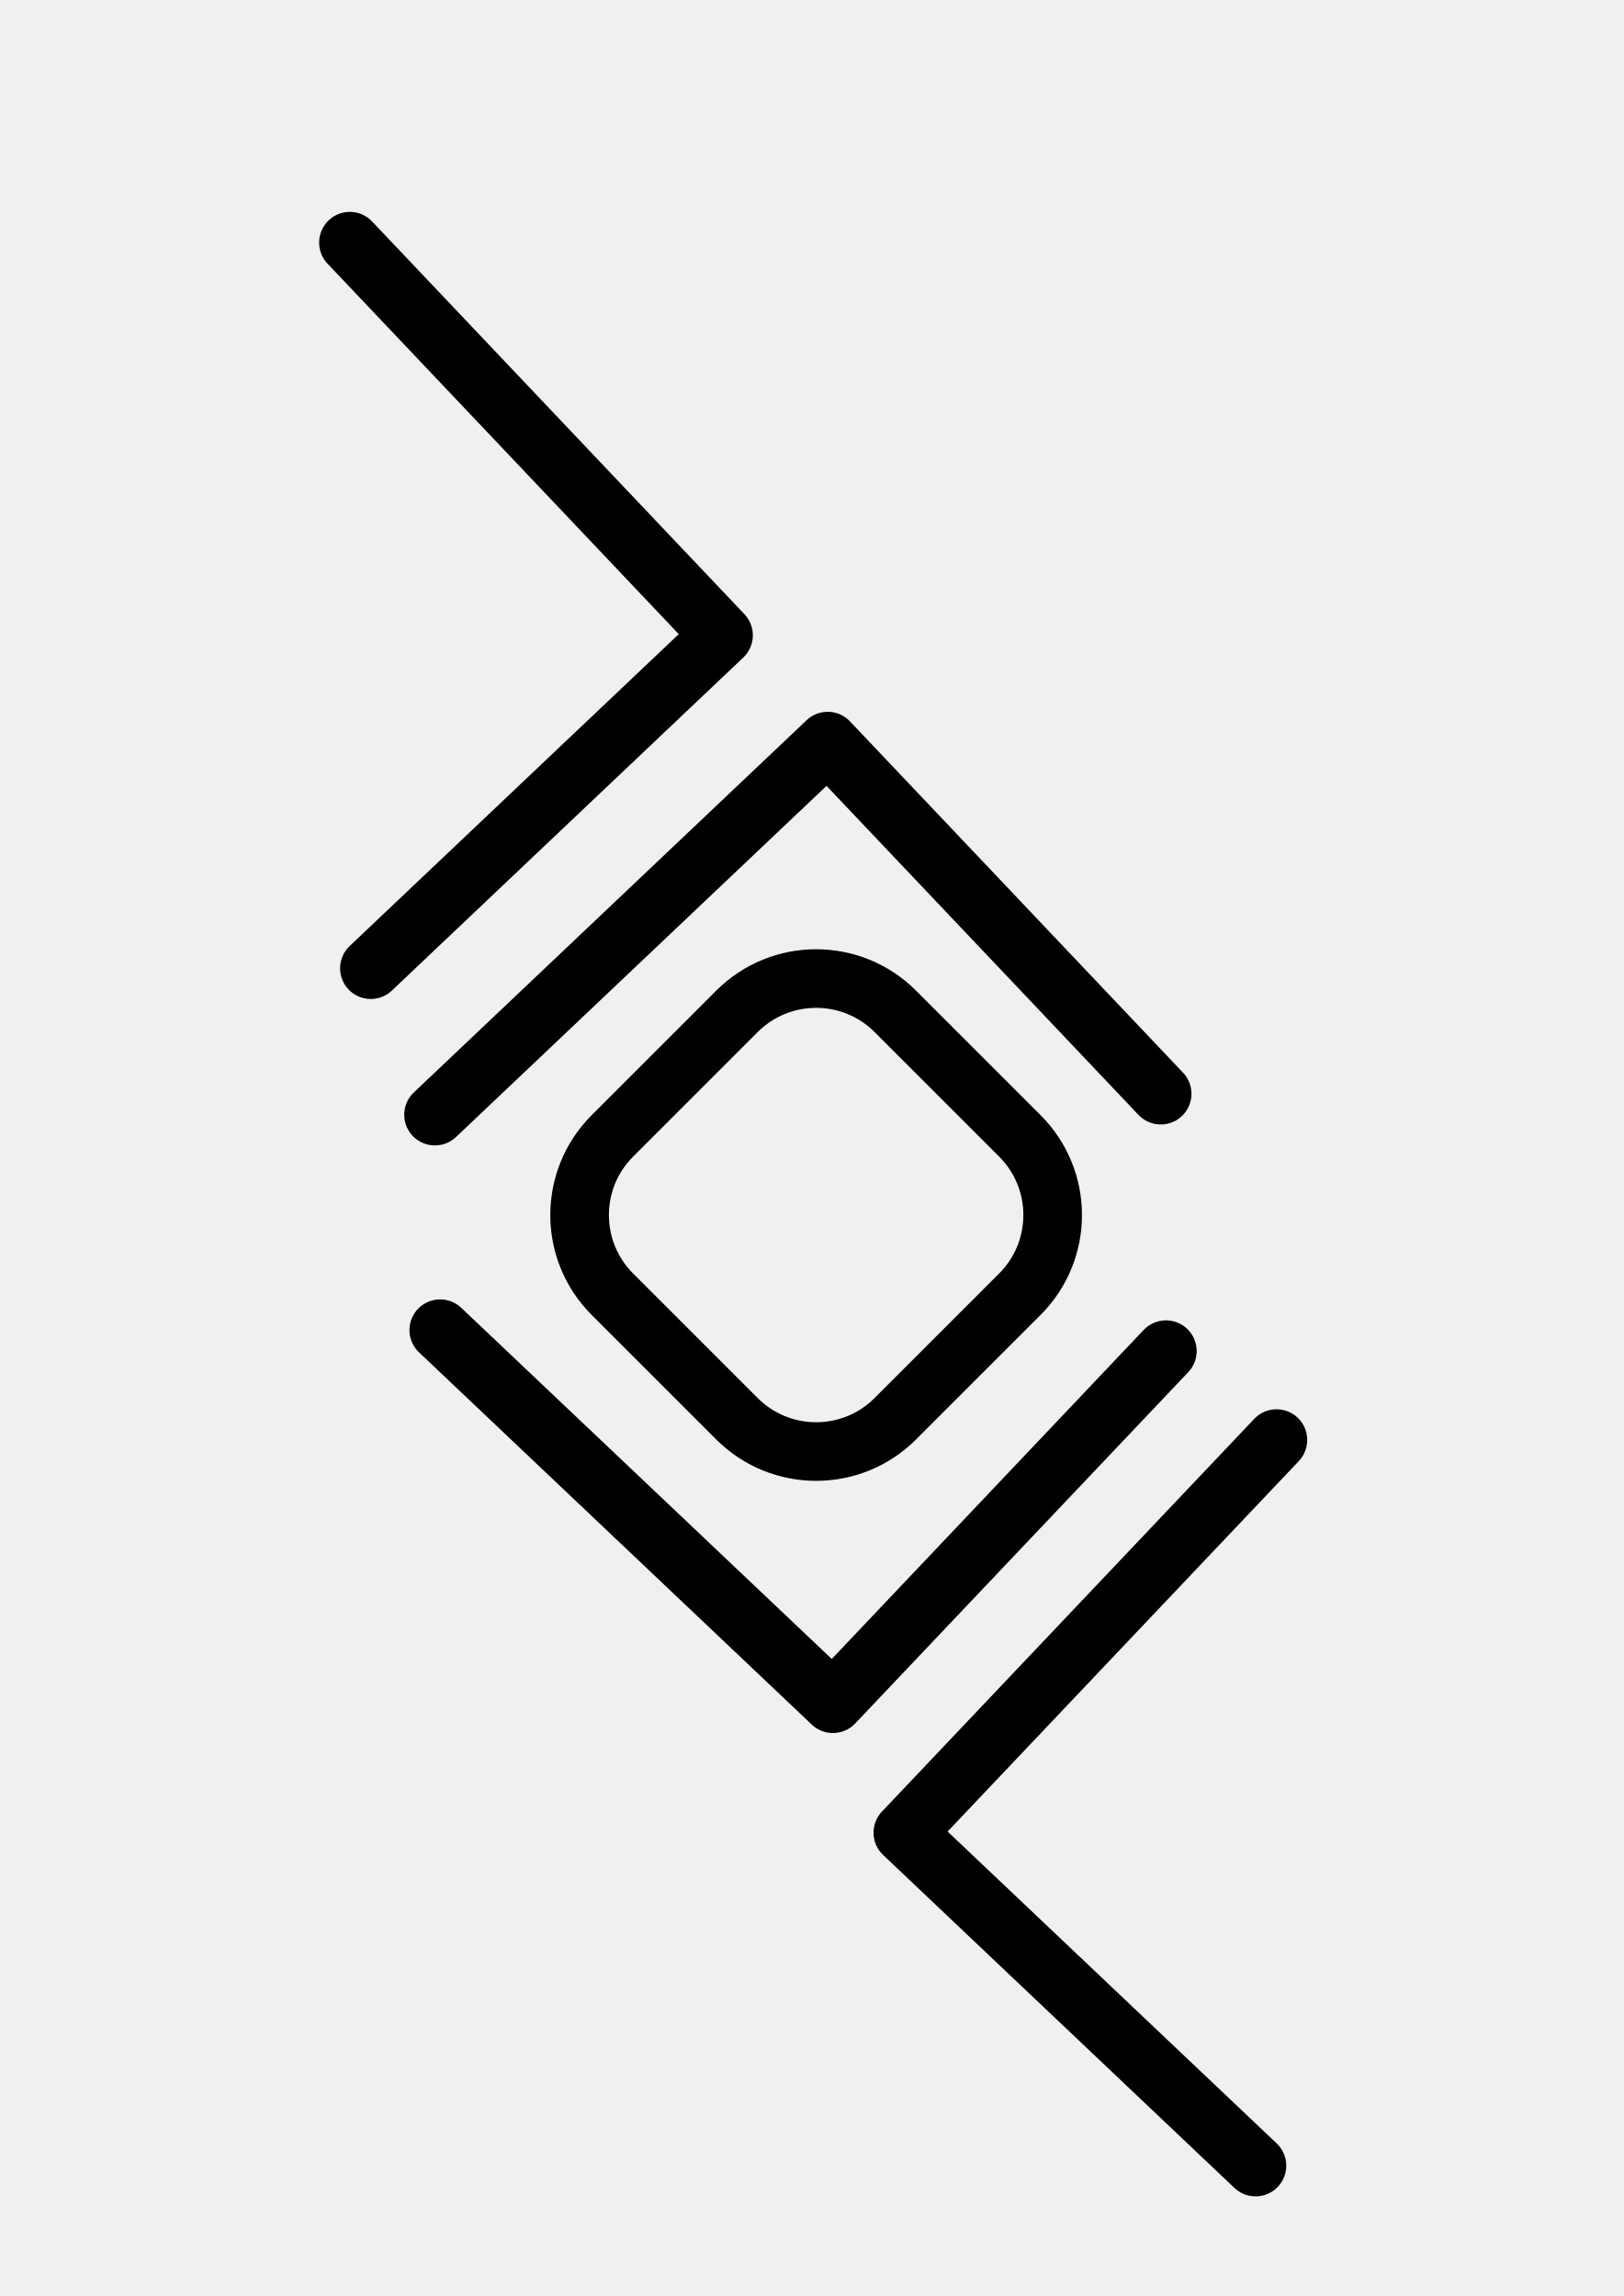
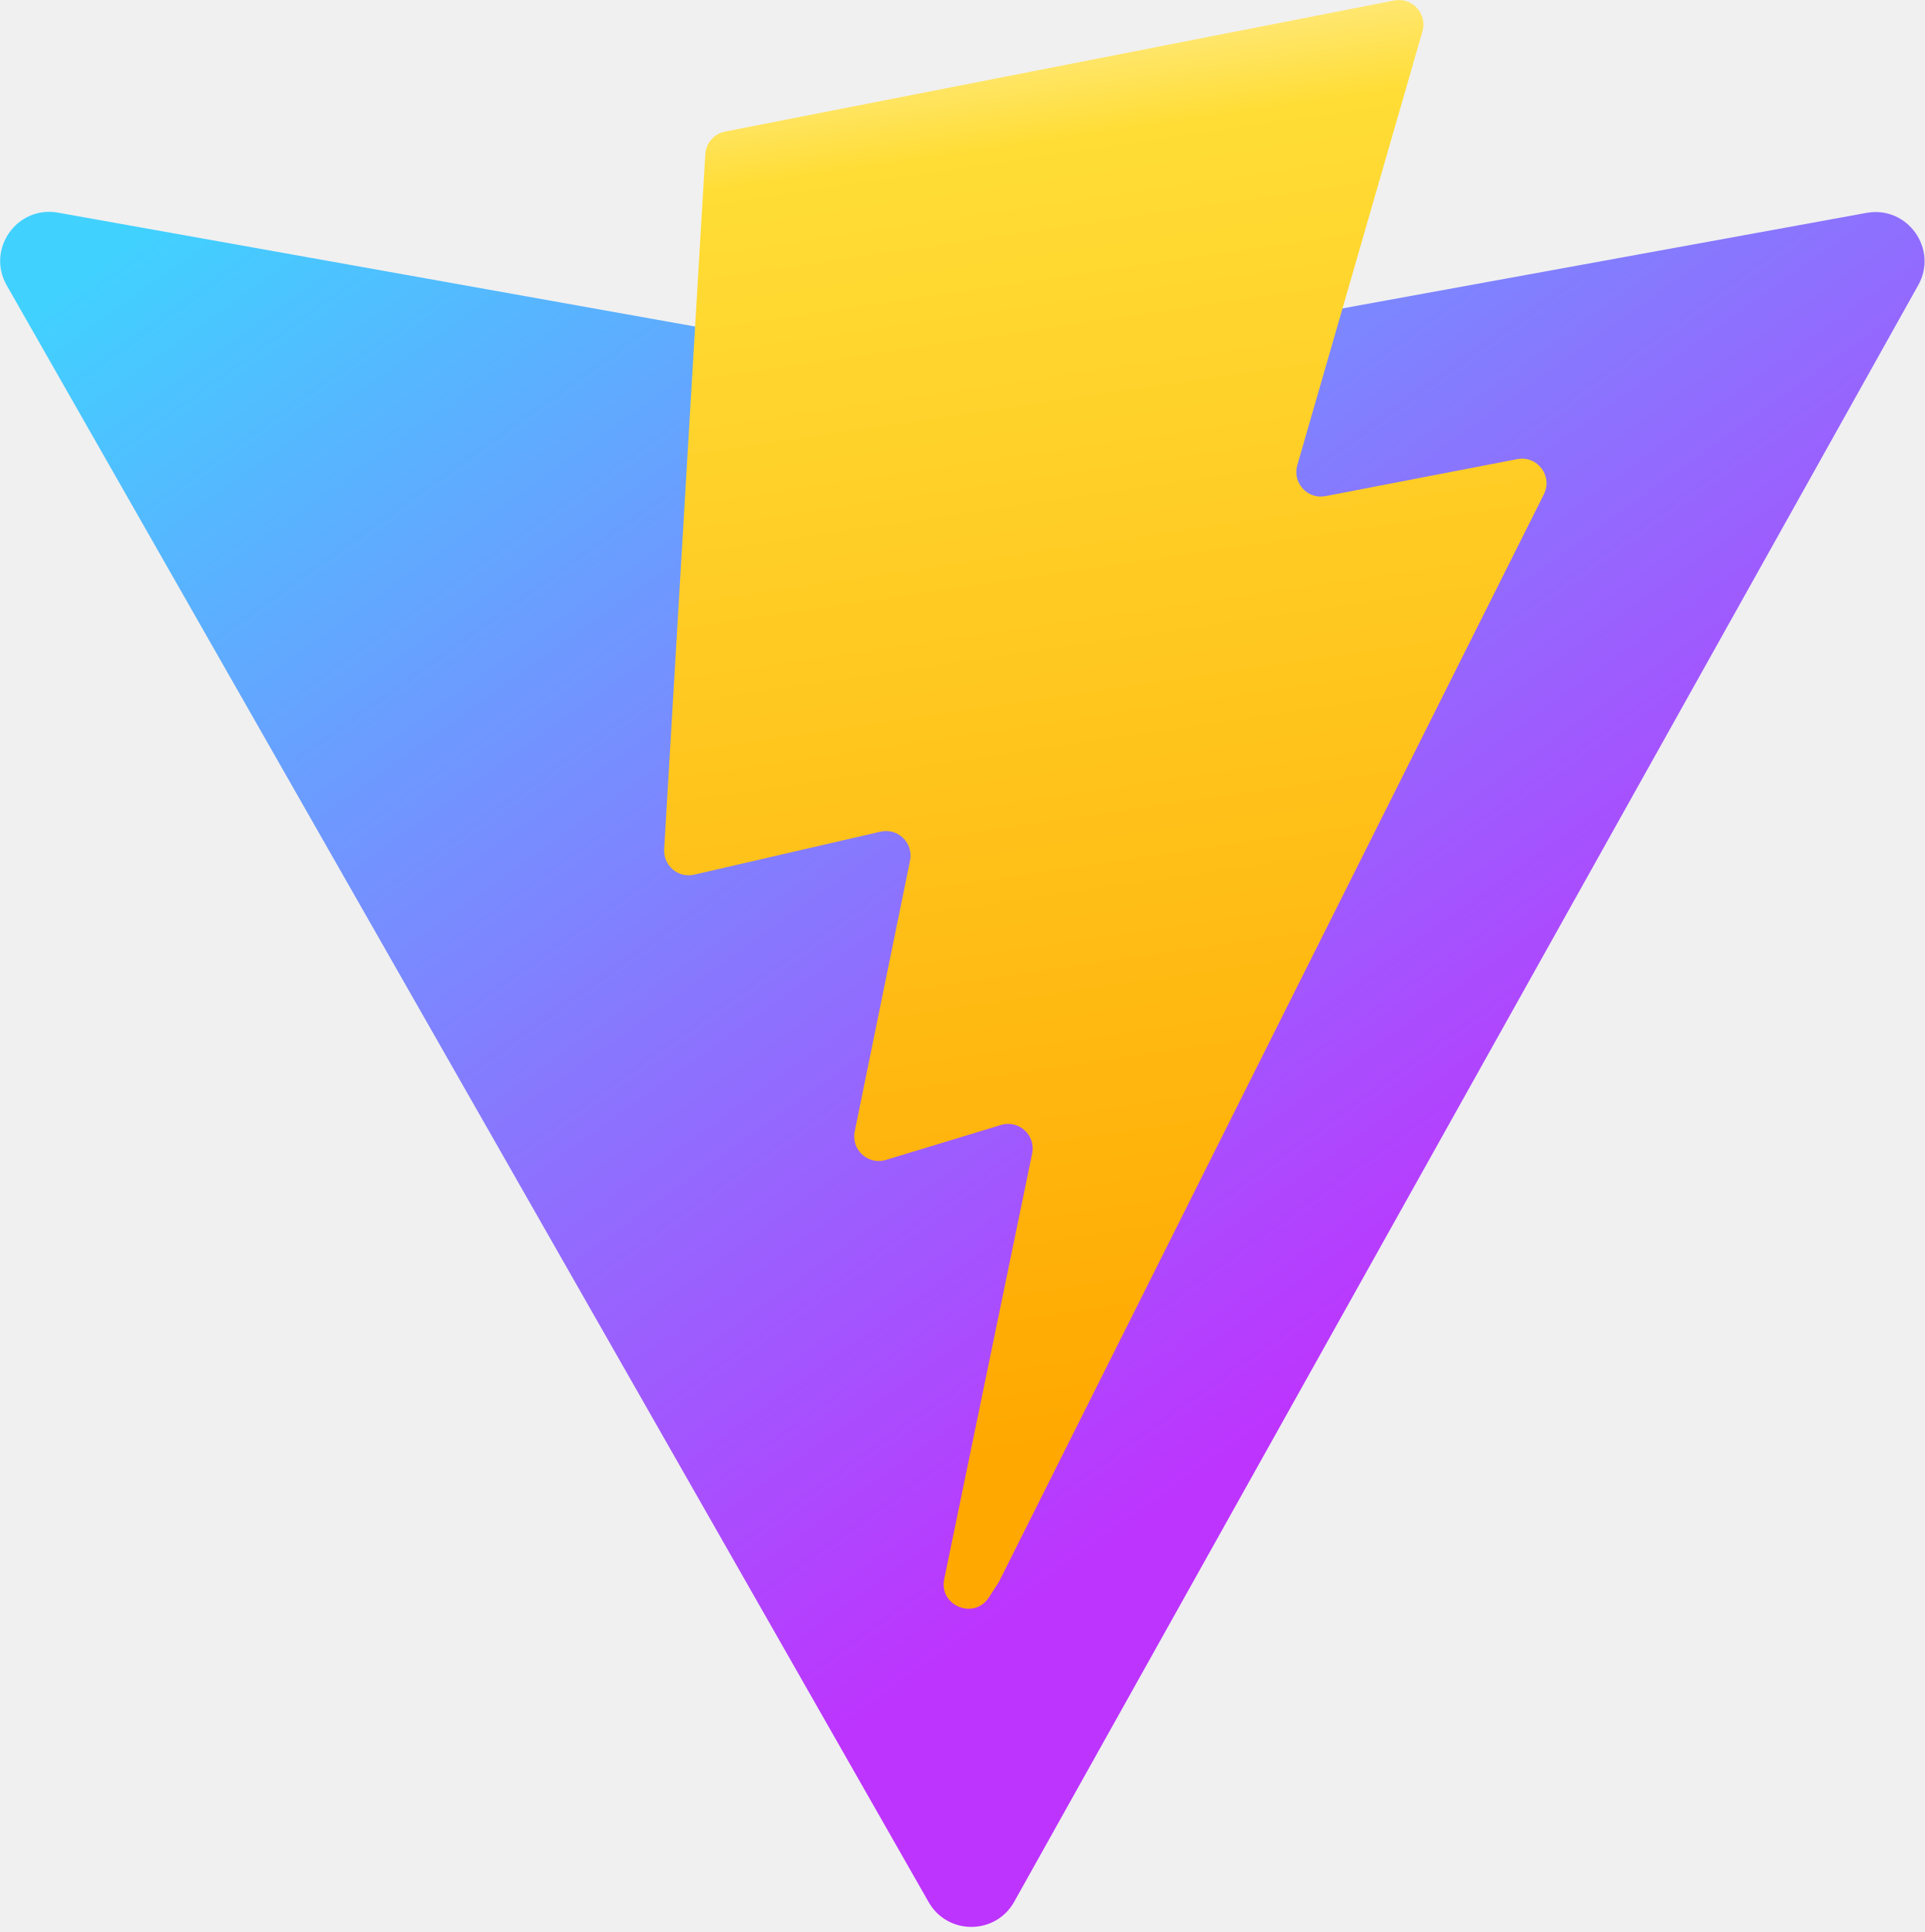
- <svg xmlns="http://www.w3.org/2000/svg" width="210mm" height="297mm" viewBox="0 0 210 297" version="1.1" id="svg5">
-   <defs id="defs2">
-     <linearGradient id="linearGradient1378">
-       <stop style="stop-color:#000000;stop-opacity:1;" offset="0" id="stop1376" />
+ <svg xmlns="http://www.w3.org/2000/svg" aria-hidden="true" role="img" class="iconify iconify--logos" width="31.88" height="32" preserveAspectRatio="xMidYMid meet" viewBox="0 0 256 257">
+   <defs>
+     <linearGradient id="IconifyId1813088fe1fbc01fb466" x1="-.828%" x2="57.636%" y1="7.652%" y2="78.411%">
+       <stop offset="0%" stop-color="#41D1FF" />
+       <stop offset="100%" stop-color="#BD34FE" />
+     </linearGradient>
+     <linearGradient id="IconifyId1813088fe1fbc01fb467" x1="43.376%" x2="50.316%" y1="2.242%" y2="89.03%">
+       <stop offset="0%" stop-color="#FFEA83" />
+       <stop offset="8.333%" stop-color="#FFDD35" />
+       <stop offset="100%" stop-color="#FFA800" />
    </linearGradient>
  </defs>
-   <g id="layer1">
-     <rect style="opacity:1;fill:#ffffff;fill-opacity:0;stroke:#000000;stroke-width:7.58;stroke-linecap:round;stroke-dasharray:none;stroke-opacity:1" id="rect434" width="51.745" height="51.745" x="10.628" y="-211.648" ry="14.479" transform="rotate(135)" />
-     <path style="opacity:1;fill:#ffffff;fill-opacity:0;stroke:#000000;stroke-width:7.938;stroke-linecap:round;stroke-linejoin:round;stroke-dasharray:none;stroke-opacity:1" d="m 165.1,186.267 -48.154,50.8 45.443,43.076" id="path3487" />
-     <path style="fill:#ffffff;fill-opacity:0;stroke:#000000;stroke-width:7.938;stroke-linecap:round;stroke-linejoin:round;stroke-dasharray:none;stroke-opacity:1" d="m 45.244,31.378 48.154,50.8 -45.443,43.076" id="path3487-5" />
-     <path style="fill:#ffffff;fill-opacity:0;stroke:#000000;stroke-width:7.938;stroke-linecap:round;stroke-linejoin:round;stroke-dasharray:none;stroke-opacity:1" d="m 56.925,172.053 50.8,48.154 43.076,-45.443" id="path3487-4" />
-     <path style="fill:#ffffff;fill-opacity:0;stroke:#000000;stroke-width:7.938;stroke-linecap:round;stroke-linejoin:round;stroke-dasharray:none;stroke-opacity:1" d="M 56.249,144.198 107.049,96.044 150.126,141.487" id="path3487-4-1" />
-   </g>
+   <path fill="url(#IconifyId1813088fe1fbc01fb466)" d="M255.153 37.938L134.897 252.976c-2.483 4.44-8.862 4.466-11.382.048L.875 37.958c-2.746-4.814 1.371-10.646 6.827-9.67l120.385 21.517a6.537 6.537 0 0 0 2.322-.004l117.867-21.483c5.438-.991 9.574 4.796 6.877 9.62Z" />
+   <path fill="url(#IconifyId1813088fe1fbc01fb467)" d="M185.432.063L96.44 17.501a3.268 3.268 0 0 0-2.634 3.014l-5.474 92.456a3.268 3.268 0 0 0 3.997 3.378l24.777-5.718c2.318-.535 4.413 1.507 3.936 3.838l-7.361 36.047c-.495 2.426 1.782 4.5 4.151 3.78l15.304-4.649c2.372-.72 4.652 1.36 4.15 3.788l-11.698 56.621c-.732 3.542 3.979 5.473 5.943 2.437l1.313-2.028l72.516-144.72c1.215-2.423-.88-5.186-3.54-4.672l-25.505 4.922c-2.396.462-4.435-1.77-3.759-4.114l16.646-57.705c.677-2.35-1.37-4.583-3.769-4.113Z" />
</svg>
